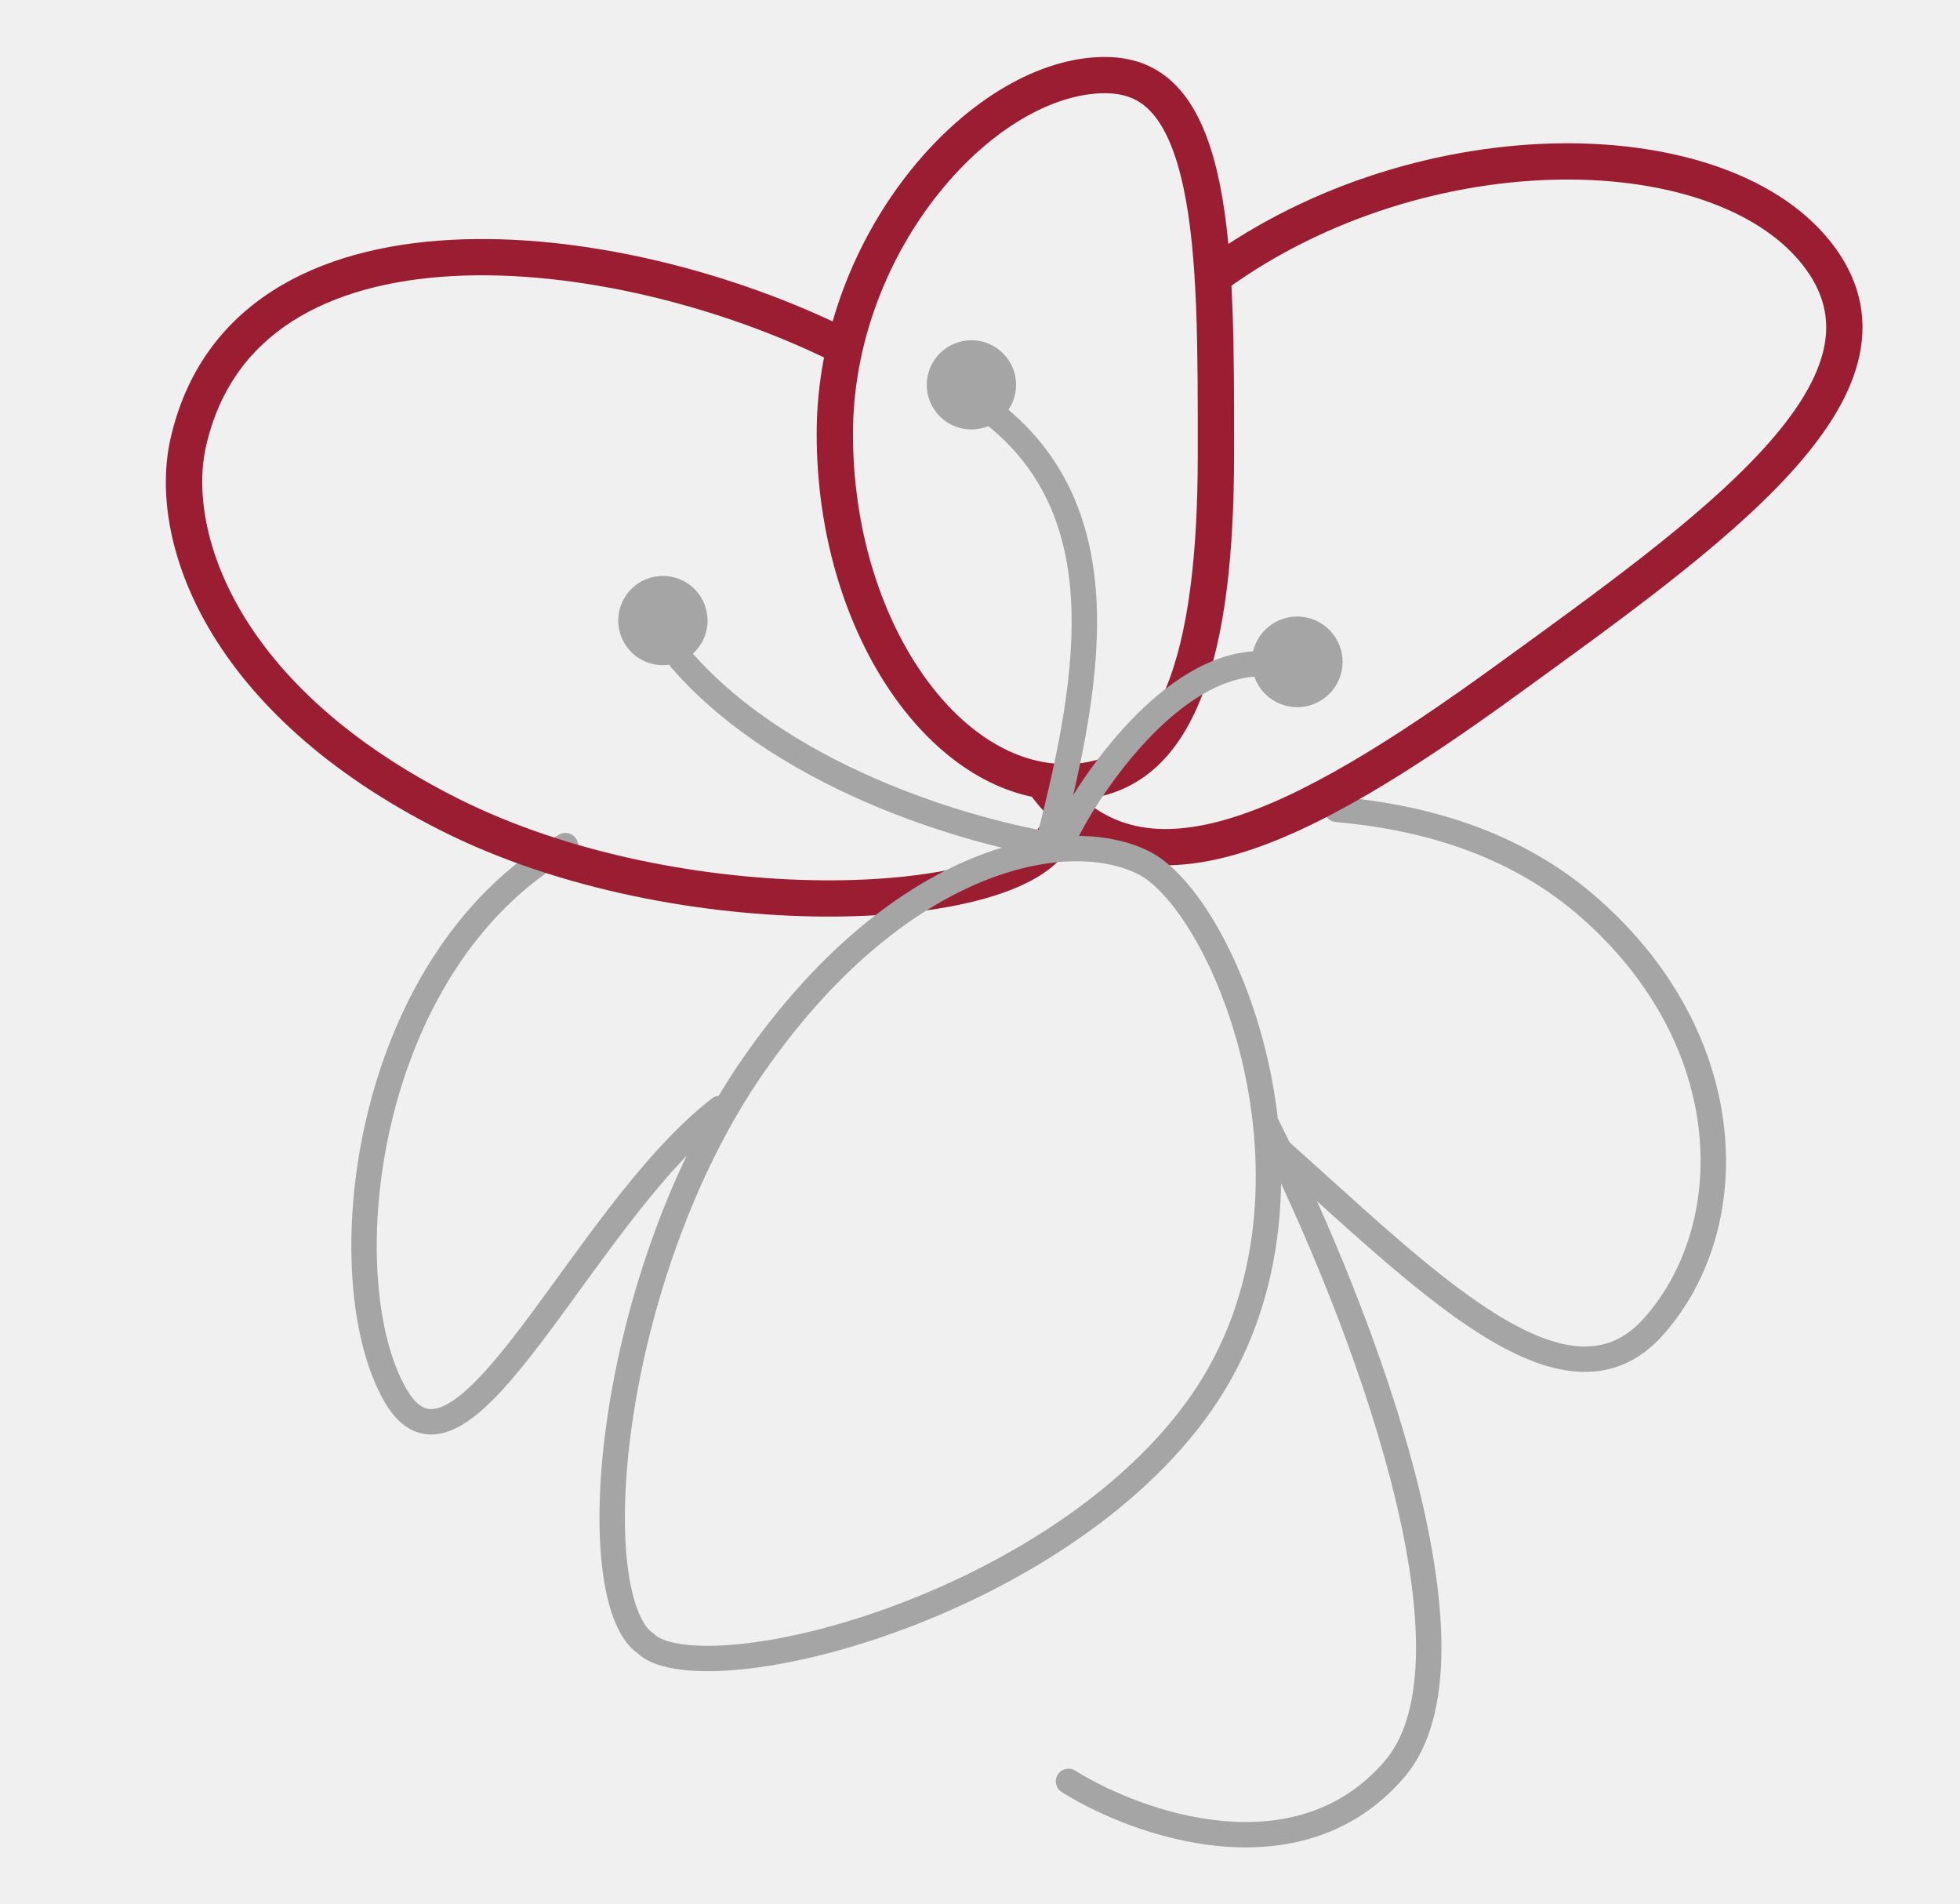
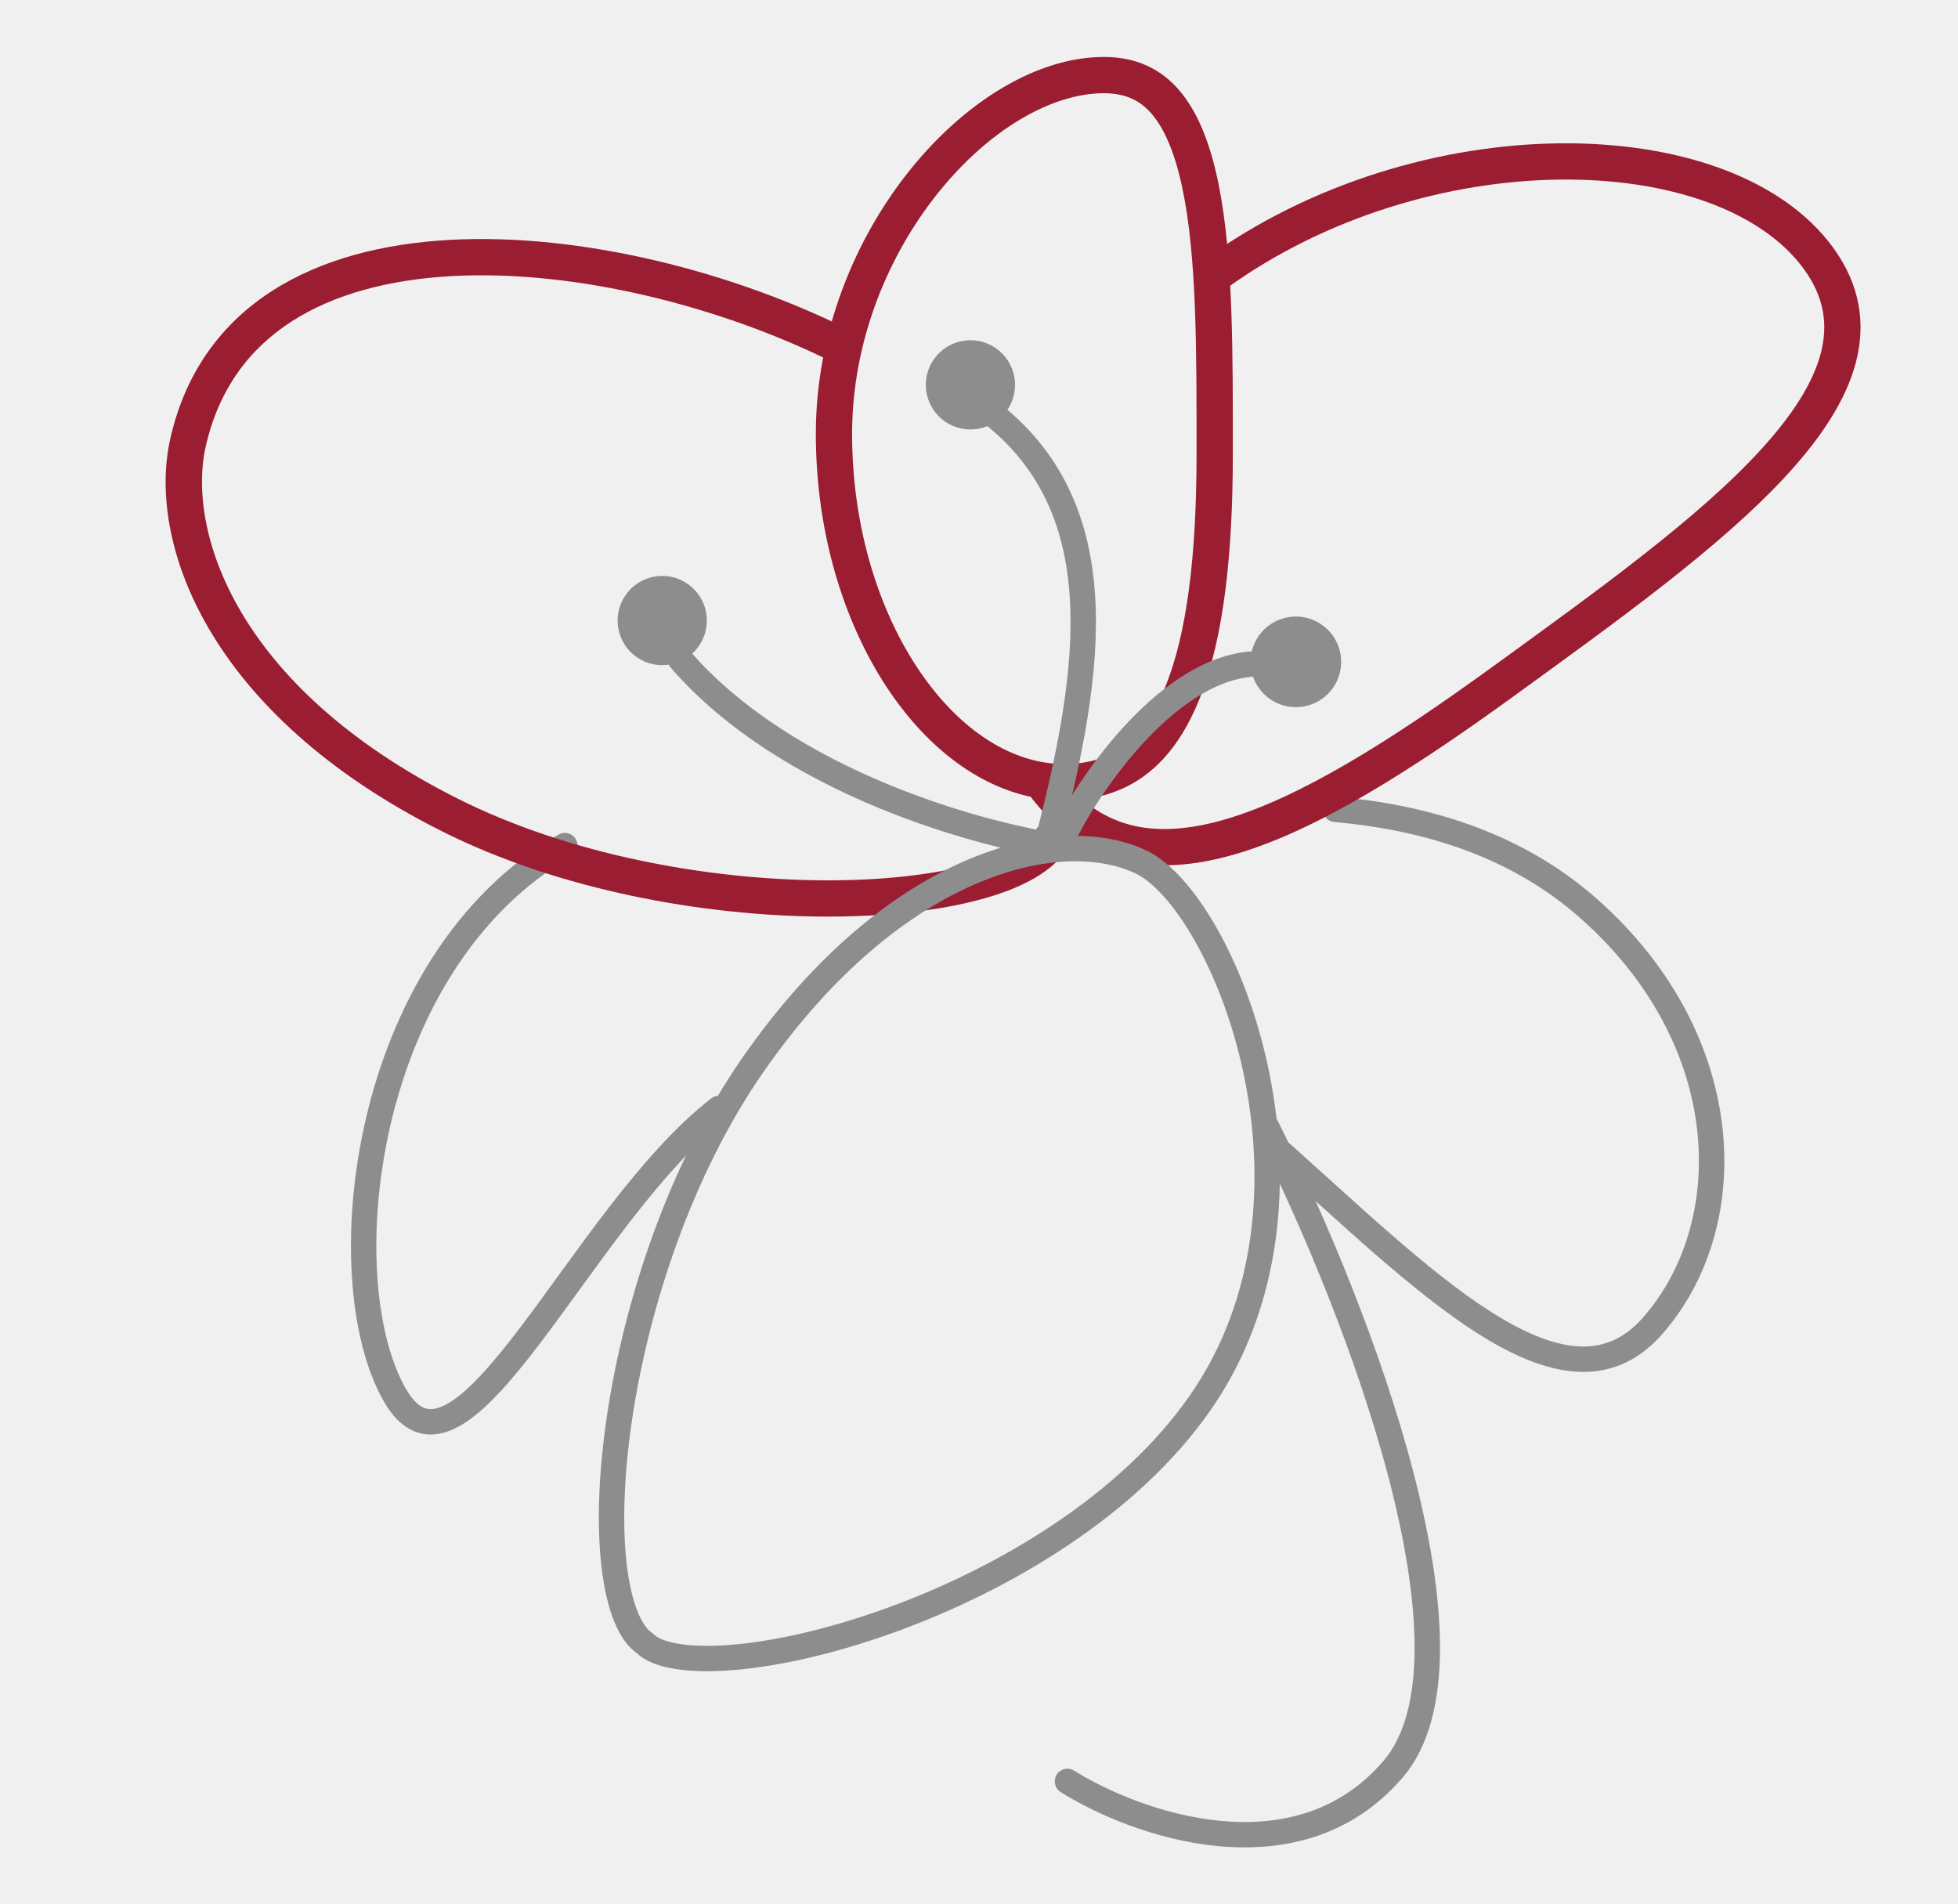
- <svg xmlns="http://www.w3.org/2000/svg" width="138" height="134" viewBox="0 0 138 134" fill="none">
-   <g clip-path="url(#clip0_3036_695)">
-     <path d="M88.856 78.506C89.298 78.285 89.836 78.463 90.057 78.904C93.429 85.63 97.386 95.026 99.648 103.755C100.778 108.118 101.497 112.354 101.489 116.026C101.482 119.677 100.758 122.914 98.853 125.129C95.208 129.365 90.351 130.372 85.874 129.954C81.421 129.538 77.253 127.713 74.758 126.151C74.34 125.889 74.213 125.338 74.475 124.92C74.737 124.502 75.289 124.375 75.708 124.637C78.025 126.087 81.928 127.791 86.041 128.175C90.132 128.557 94.339 127.634 97.496 123.964C98.992 122.226 99.693 119.505 99.7 116.023C99.706 112.562 99.027 108.49 97.916 104.203C95.696 95.632 91.793 86.359 88.457 79.705C88.236 79.264 88.415 78.727 88.856 78.506Z" fill="#A5A5A5" />
-     <path d="M57.5 30.531C57.5 16.28 68.517 4.01 77.792 4.01L78.22 4.02C87.061 4.438 86.889 17.936 86.889 31.964L86.881 33.287C86.719 46.837 83.978 56.334 74.993 56.334V53.781C76.814 53.781 78.161 53.297 79.222 52.495C80.315 51.669 81.275 50.376 82.063 48.503C83.67 44.685 84.333 39.023 84.333 31.964C84.333 24.719 84.363 18.055 83.319 13.176C82.8 10.752 82.072 9.071 81.182 8.03C80.39 7.103 79.377 6.562 77.792 6.562C74.221 6.562 69.806 9.007 66.157 13.528C62.569 17.974 60.056 24.05 60.056 30.531C60.056 37.188 61.98 43.124 64.875 47.331C67.794 51.572 71.475 53.781 74.993 53.781V56.334L74.559 56.325C65.608 55.977 57.753 44.918 57.506 31.196L57.5 30.531Z" fill="#9B1D32" />
-     <path d="M112.6 63.323C123.457 72.958 123.722 86.522 117.093 93.973C115.351 95.931 113.287 96.709 111.025 96.55C108.826 96.395 106.512 95.363 104.168 93.879C99.492 90.921 94.27 85.882 89.05 81.249C88.681 80.921 88.648 80.356 88.976 79.987C89.304 79.619 89.87 79.585 90.239 79.913C95.568 84.642 100.612 89.515 105.126 92.371C107.377 93.795 109.391 94.644 111.151 94.768C112.847 94.887 114.374 94.339 115.756 92.786C121.624 86.189 121.653 73.747 111.412 64.659C106.164 60.002 99.708 58.368 94.038 57.861C93.546 57.817 93.182 57.383 93.225 56.892C93.269 56.401 93.705 56.038 94.197 56.082C100.063 56.606 106.952 58.31 112.6 63.323Z" fill="#A5A5A5" />
-     <path d="M51.379 77.481C51.681 77.871 51.61 78.431 51.22 78.734C48.868 80.555 46.568 83.198 44.347 86.069C43.24 87.499 42.163 88.974 41.114 90.417C40.068 91.856 39.046 93.269 38.065 94.558C36.133 97.096 34.242 99.315 32.464 100.339C31.551 100.866 30.545 101.148 29.529 100.862C28.52 100.578 27.716 99.793 27.067 98.669C25.798 96.474 25.038 93.408 24.81 89.969C24.581 86.517 24.883 82.624 25.792 78.732C27.607 70.966 31.878 63.066 39.364 58.749C39.791 58.502 40.339 58.649 40.586 59.076C40.833 59.503 40.686 60.05 40.258 60.297C33.344 64.284 29.28 71.664 27.534 79.138C26.663 82.866 26.377 86.582 26.595 89.851C26.813 93.135 27.534 95.902 28.617 97.776C29.143 98.687 29.629 99.034 30.015 99.143C30.393 99.249 30.888 99.186 31.571 98.792C32.987 97.976 34.676 96.058 36.641 93.477C37.608 92.207 38.614 90.814 39.666 89.367C40.715 87.924 41.807 86.43 42.932 84.977C45.173 82.079 47.586 79.288 50.124 77.322C50.515 77.02 51.076 77.091 51.379 77.481Z" fill="#A5A5A5" />
-     <path d="M84.861 18.29C92.412 12.818 101.661 10.186 109.886 10.089C118.04 9.992 125.546 12.398 129.218 17.45C131.101 20.042 131.527 22.773 130.802 25.527C130.097 28.206 128.327 30.828 125.994 33.377C121.334 38.467 113.995 43.712 106.724 48.983C99.411 54.283 92.78 58.466 87.076 60.125C84.202 60.961 81.469 61.186 78.959 60.517C76.423 59.842 74.243 58.289 72.439 55.807C72.025 55.236 72.152 54.438 72.723 54.024C73.294 53.61 74.093 53.737 74.507 54.308C76.016 56.384 77.725 57.547 79.617 58.051C81.534 58.562 83.768 58.428 86.362 57.674C91.592 56.153 97.9 52.224 105.223 46.917C112.586 41.579 119.665 36.508 124.107 31.655C126.325 29.232 127.779 26.975 128.331 24.878C128.862 22.858 128.579 20.916 127.149 18.95C124.196 14.885 117.734 12.549 109.917 12.641C102.172 12.733 93.447 15.221 86.362 20.356C85.791 20.77 84.992 20.643 84.578 20.073C84.163 19.502 84.29 18.704 84.861 18.29Z" fill="#9B1D32" />
-     <path d="M58.844 25.569C50.919 21.596 40.598 18.954 31.843 19.435C27.473 19.675 23.579 20.689 20.571 22.618C17.595 24.526 15.425 27.365 14.503 31.422C13.182 37.228 16.464 48.297 32.284 56.228C40.149 60.171 49.882 61.917 58.008 61.967C62.068 61.992 65.667 61.592 68.388 60.864C69.749 60.5 70.85 60.064 71.67 59.585C72.499 59.1 72.952 58.622 73.155 58.215L75.441 59.357C74.934 60.369 74.028 61.163 72.961 61.787C71.884 62.417 70.55 62.928 69.049 63.33C66.044 64.134 62.203 64.545 57.992 64.519C49.575 64.468 39.434 62.669 31.138 58.509C14.635 50.236 10.347 38.166 12.01 30.857C13.084 26.134 15.662 22.732 19.19 20.47C22.686 18.228 27.054 17.141 31.703 16.886C40.99 16.375 51.754 19.158 59.99 23.288L58.844 25.569Z" fill="#9B1D32" />
-     <path d="M85.347 99.226C75.035 114.062 49.318 120.591 44.9 116.382C39.679 112.775 42.002 89.309 52.315 74.473L52.799 73.787C63.009 59.553 74.989 56.969 80.918 59.928C87.312 63.119 95.659 84.39 85.347 99.226ZM83.877 98.207C88.665 91.318 89.18 82.84 87.648 75.578C86.885 71.959 85.625 68.713 84.202 66.21C82.742 63.642 81.241 62.087 80.119 61.527C77.709 60.324 73.706 60.135 68.921 62.155C64.176 64.159 58.783 68.301 53.785 75.492C48.821 82.633 45.739 91.931 44.552 99.901C43.959 103.882 43.851 107.449 44.181 110.184C44.347 111.552 44.615 112.655 44.952 113.477C45.294 114.315 45.654 114.731 45.916 114.913L46.032 114.993L46.134 115.089C46.314 115.261 46.791 115.531 47.784 115.701C48.739 115.863 49.989 115.901 51.493 115.782C54.495 115.546 58.288 114.703 62.309 113.264C70.392 110.37 79.015 105.202 83.877 98.207Z" fill="#A5A5A5" />
-     <path d="M89.32 45.847C89.813 45.882 90.184 46.309 90.149 46.801C90.114 47.293 89.687 47.664 89.194 47.629C86.505 47.439 83.757 49.107 81.32 51.53C78.914 53.922 76.987 56.878 75.957 58.858C75.73 59.296 75.19 59.467 74.751 59.24C74.313 59.013 74.142 58.473 74.369 58.035C75.463 55.931 77.493 52.814 80.058 50.264C82.593 47.745 85.83 45.601 89.32 45.847Z" fill="#A5A5A5" />
-     <path d="M70.18 28.183C74.924 31.779 76.848 36.581 77.186 41.968C77.52 47.309 76.299 53.269 74.744 59.291C74.621 59.768 74.133 60.056 73.654 59.933C73.176 59.81 72.889 59.322 73.013 58.845C74.564 52.836 75.716 47.115 75.4 42.08C75.088 37.091 73.34 32.822 69.098 29.607C68.705 29.309 68.628 28.748 68.926 28.355C69.225 27.962 69.786 27.885 70.18 28.183Z" fill="#A5A5A5" />
-     <path d="M47.349 45.724C47.722 45.401 48.287 45.442 48.61 45.815C52.288 50.057 57.512 53.118 62.602 55.218C67.686 57.315 72.563 58.424 75.473 58.8C75.962 58.864 76.308 59.312 76.245 59.801C76.181 60.29 75.732 60.636 75.242 60.572C72.181 60.176 67.151 59.028 61.919 56.87C56.692 54.713 51.188 51.517 47.258 46.984C46.935 46.611 46.975 46.047 47.349 45.724Z" fill="#A5A5A5" />
-     <path d="M71.159 28.59C70.33 30.114 68.421 30.679 66.895 29.851C65.369 29.023 64.803 27.116 65.632 25.592C66.461 24.068 68.371 23.503 69.897 24.331C71.423 25.159 71.988 27.066 71.159 28.59Z" fill="#A5A5A5" />
-     <path d="M49.437 45.181C48.608 46.705 46.699 47.27 45.172 46.442C43.646 45.614 43.081 43.707 43.91 42.183C44.739 40.658 46.648 40.094 48.175 40.922C49.701 41.75 50.266 43.657 49.437 45.181Z" fill="#A5A5A5" />
-     <path d="M92.791 49.429C91.221 50.232 89.296 49.612 88.492 48.044C87.687 46.475 88.308 44.553 89.878 43.75C91.448 42.946 93.373 43.566 94.178 45.135C94.982 46.703 94.361 48.625 92.791 49.429Z" fill="#A5A5A5" />
+ <svg xmlns="http://www.w3.org/2000/svg" width="108" height="105" viewBox="0 0 108 105" fill="none">
+   <g clip-path="url(#clip0_1675_25047)">
+     <path d="M69.54 61.515C69.886 61.342 70.307 61.482 70.48 61.828C73.119 67.098 76.216 74.46 77.986 81.301C78.871 84.719 79.433 88.038 79.427 90.916C79.422 93.777 78.855 96.313 77.364 98.048C74.511 101.368 70.71 102.157 67.206 101.829C63.721 101.503 60.46 100.073 58.507 98.849C58.179 98.644 58.08 98.213 58.285 97.885C58.491 97.558 58.923 97.458 59.25 97.663C61.064 98.799 64.118 100.134 67.337 100.435C70.538 100.735 73.831 100.011 76.302 97.136C77.473 95.774 78.021 93.642 78.026 90.913C78.032 88.201 77.5 85.01 76.631 81.651C74.893 74.936 71.839 67.669 69.228 62.455C69.055 62.109 69.195 61.688 69.54 61.515Z" fill="#8D8D8D" />
+     <path d="M45 23.923C45 12.756 53.622 3.142 60.881 3.142L61.216 3.149C68.135 3.477 68 14.054 68 25.046L67.994 26.083C67.867 36.7 65.722 44.142 58.69 44.142V42.142C60.115 42.142 61.17 41.762 62 41.134C62.855 40.487 63.607 39.473 64.224 38.006C65.481 35.014 66 30.577 66 25.046C66 19.369 66.023 14.148 65.206 10.324C64.8 8.424 64.23 7.108 63.534 6.292C62.914 5.565 62.121 5.142 60.881 5.142C58.086 5.142 54.631 7.057 51.775 10.6C48.967 14.083 47 18.845 47 23.923C47 29.139 48.506 33.791 50.771 37.087C53.056 40.411 55.937 42.142 58.69 42.142V44.142L58.35 44.135C51.345 43.862 45.198 35.196 45.005 24.444L45 23.923Z" fill="#9B1D32" />
+     <path d="M88.126 49.618C96.623 57.168 96.83 67.796 91.642 73.635C90.278 75.17 88.663 75.779 86.892 75.654C85.172 75.533 83.361 74.724 81.526 73.562C77.867 71.243 73.781 67.295 69.695 63.665C69.406 63.408 69.38 62.965 69.637 62.676C69.894 62.387 70.337 62.361 70.626 62.618C74.796 66.324 78.743 70.142 82.276 72.38C84.038 73.496 85.614 74.161 86.991 74.258C88.319 74.352 89.513 73.922 90.595 72.705C95.188 67.536 95.21 57.787 87.195 50.665C83.088 47.016 78.036 45.736 73.598 45.339C73.213 45.304 72.928 44.964 72.963 44.579C72.997 44.194 73.338 43.91 73.723 43.944C78.314 44.355 83.705 45.691 88.126 49.618Z" fill="#8D8D8D" />
+     <path d="M40.209 60.712C40.445 61.018 40.39 61.457 40.084 61.694C38.243 63.121 36.443 65.192 34.705 67.442C33.839 68.563 32.996 69.718 32.175 70.849C31.356 71.977 30.557 73.084 29.789 74.094C28.277 76.082 26.797 77.821 25.406 78.624C24.691 79.036 23.904 79.258 23.108 79.033C22.319 78.811 21.69 78.196 21.182 77.315C20.189 75.595 19.594 73.192 19.416 70.498C19.236 67.793 19.473 64.743 20.184 61.693C21.604 55.608 24.947 49.417 30.805 46.035C31.14 45.841 31.569 45.956 31.762 46.291C31.955 46.626 31.84 47.054 31.506 47.247C26.095 50.371 22.914 56.154 21.547 62.011C20.866 64.932 20.642 67.844 20.812 70.406C20.983 72.978 21.547 75.147 22.395 76.615C22.807 77.329 23.187 77.601 23.489 77.686C23.785 77.77 24.172 77.72 24.707 77.411C25.815 76.772 27.137 75.269 28.675 73.246C29.431 72.251 30.218 71.16 31.042 70.026C31.863 68.895 32.718 67.725 33.598 66.586C35.352 64.316 37.24 62.128 39.227 60.588C39.532 60.351 39.972 60.407 40.209 60.712Z" fill="#8D8D8D" />
+     <path d="M66.41 14.332C72.319 10.044 79.557 7.982 85.995 7.906C92.376 7.83 98.25 9.715 101.124 13.674C102.597 15.705 102.931 17.845 102.364 20.003C101.812 22.102 100.427 24.156 98.6 26.154C94.953 30.142 89.21 34.252 83.52 38.382C77.796 42.535 72.607 45.813 68.143 47.113C65.894 47.768 63.755 47.944 61.791 47.42C59.806 46.891 58.1 45.674 56.688 43.729C56.364 43.282 56.463 42.657 56.91 42.333C57.357 42.008 57.982 42.108 58.307 42.555C59.487 44.181 60.825 45.093 62.306 45.488C63.806 45.888 65.555 45.784 67.584 45.193C71.677 44.001 76.614 40.922 82.345 36.763C88.108 32.581 93.647 28.607 97.124 24.805C98.86 22.906 99.998 21.137 100.429 19.494C100.845 17.911 100.623 16.39 99.505 14.849C97.194 11.664 92.136 9.833 86.019 9.906C79.957 9.977 73.129 11.927 67.585 15.951C67.138 16.275 66.512 16.176 66.188 15.729C65.864 15.282 65.963 14.656 66.41 14.332Z" fill="#9B1D32" />
+     <path d="M46.05 20.035C39.848 16.922 31.771 14.852 24.919 15.229C21.499 15.417 18.452 16.211 16.097 17.723C13.769 19.218 12.071 21.442 11.348 24.621C10.315 29.171 12.883 37.844 25.264 44.059C31.419 47.149 39.037 48.517 45.396 48.556C48.573 48.575 51.39 48.262 53.519 47.691C54.585 47.406 55.447 47.065 56.088 46.689C56.737 46.309 57.091 45.935 57.25 45.616L59.039 46.511C58.643 47.303 57.934 47.926 57.099 48.415C56.255 48.909 55.212 49.309 54.036 49.624C51.685 50.254 48.679 50.576 45.383 50.556C38.796 50.516 30.86 49.106 24.367 45.846C11.452 39.364 8.096 29.906 9.397 24.178C10.238 20.478 12.255 17.812 15.017 16.04C17.753 14.283 21.171 13.431 24.81 13.231C32.078 12.831 40.501 15.012 46.947 18.247L46.05 20.035Z" fill="#9B1D32" />
+     <path d="M66.793 77.752C58.722 89.377 38.597 94.493 35.139 91.195C31.053 88.368 32.871 69.981 40.941 58.355L41.321 57.818C49.311 46.665 58.687 44.64 63.327 46.958C68.331 49.459 74.863 66.127 66.793 77.752ZM65.642 76.953C69.39 71.555 69.792 64.912 68.594 59.221C67.996 56.386 67.01 53.842 65.897 51.881C64.754 49.868 63.58 48.65 62.701 48.211C60.815 47.269 57.682 47.12 53.938 48.704C50.225 50.274 46.003 53.52 42.092 59.154C38.208 64.749 35.796 72.035 34.867 78.281C34.402 81.4 34.318 84.195 34.576 86.338C34.706 87.41 34.916 88.274 35.179 88.919C35.447 89.575 35.729 89.901 35.934 90.043L36.025 90.106L36.105 90.182C36.246 90.316 36.619 90.528 37.396 90.661C38.143 90.788 39.122 90.818 40.298 90.725C42.648 90.539 45.616 89.879 48.763 88.751C55.089 86.484 61.837 82.435 65.642 76.953Z" fill="#8D8D8D" />
+     <path d="M69.905 35.925C70.29 35.953 70.581 36.287 70.553 36.673C70.526 37.058 70.191 37.348 69.806 37.321C67.701 37.172 65.551 38.48 63.644 40.378C61.761 42.252 60.252 44.569 59.447 46.12C59.269 46.463 58.846 46.597 58.503 46.419C58.16 46.242 58.026 45.819 58.204 45.476C59.06 43.826 60.649 41.384 62.656 39.386C64.64 37.412 67.173 35.732 69.905 35.925Z" fill="#8D8D8D" />
+     <path d="M54.923 22.083C58.636 24.901 60.142 28.664 60.406 32.885C60.667 37.07 59.712 41.74 58.495 46.459C58.398 46.833 58.017 47.059 57.642 46.962C57.268 46.866 57.044 46.484 57.14 46.109C58.354 41.401 59.255 36.918 59.009 32.973C58.764 29.063 57.396 25.719 54.077 23.199C53.769 22.966 53.708 22.526 53.942 22.218C54.175 21.91 54.615 21.85 54.923 22.083Z" fill="#8D8D8D" />
+     <path d="M37.058 35.828C37.35 35.575 37.792 35.607 38.045 35.899C40.923 39.224 45.011 41.622 48.995 43.267C52.974 44.911 56.791 45.78 59.068 46.075C59.451 46.124 59.722 46.476 59.672 46.859C59.622 47.242 59.271 47.513 58.888 47.463C56.492 47.153 52.555 46.253 48.46 44.562C44.37 42.872 40.062 40.368 36.987 36.816C36.734 36.523 36.766 36.081 37.058 35.828Z" fill="#8D8D8D" />
+     <path d="M55.69 22.403C55.041 23.597 53.547 24.039 52.352 23.39C51.158 22.742 50.716 21.248 51.364 20.053C52.013 18.859 53.507 18.416 54.702 19.065C55.896 19.714 56.338 21.208 55.69 22.403Z" fill="#8D8D8D" />
+     <path d="M38.69 35.403C38.041 36.597 36.547 37.039 35.352 36.391C34.158 35.742 33.716 34.248 34.364 33.053C35.013 31.859 36.507 31.416 37.702 32.065C38.896 32.714 39.338 34.208 38.69 35.403Z" fill="#8D8D8D" />
+     <path d="M72.617 38.731C71.388 39.361 69.882 38.875 69.252 37.646C68.623 36.417 69.109 34.911 70.338 34.281C71.566 33.652 73.073 34.138 73.702 35.367C74.332 36.596 73.846 38.102 72.617 38.731Z" fill="#8D8D8D" />
  </g>
  <defs>
-     <clipPath id="clip0_3036_695">
-       <rect width="138" height="134" fill="white" />
+     <clipPath id="clip0_1675_25047">
+       <rect width="108" height="105" fill="white" />
    </clipPath>
  </defs>
</svg>
